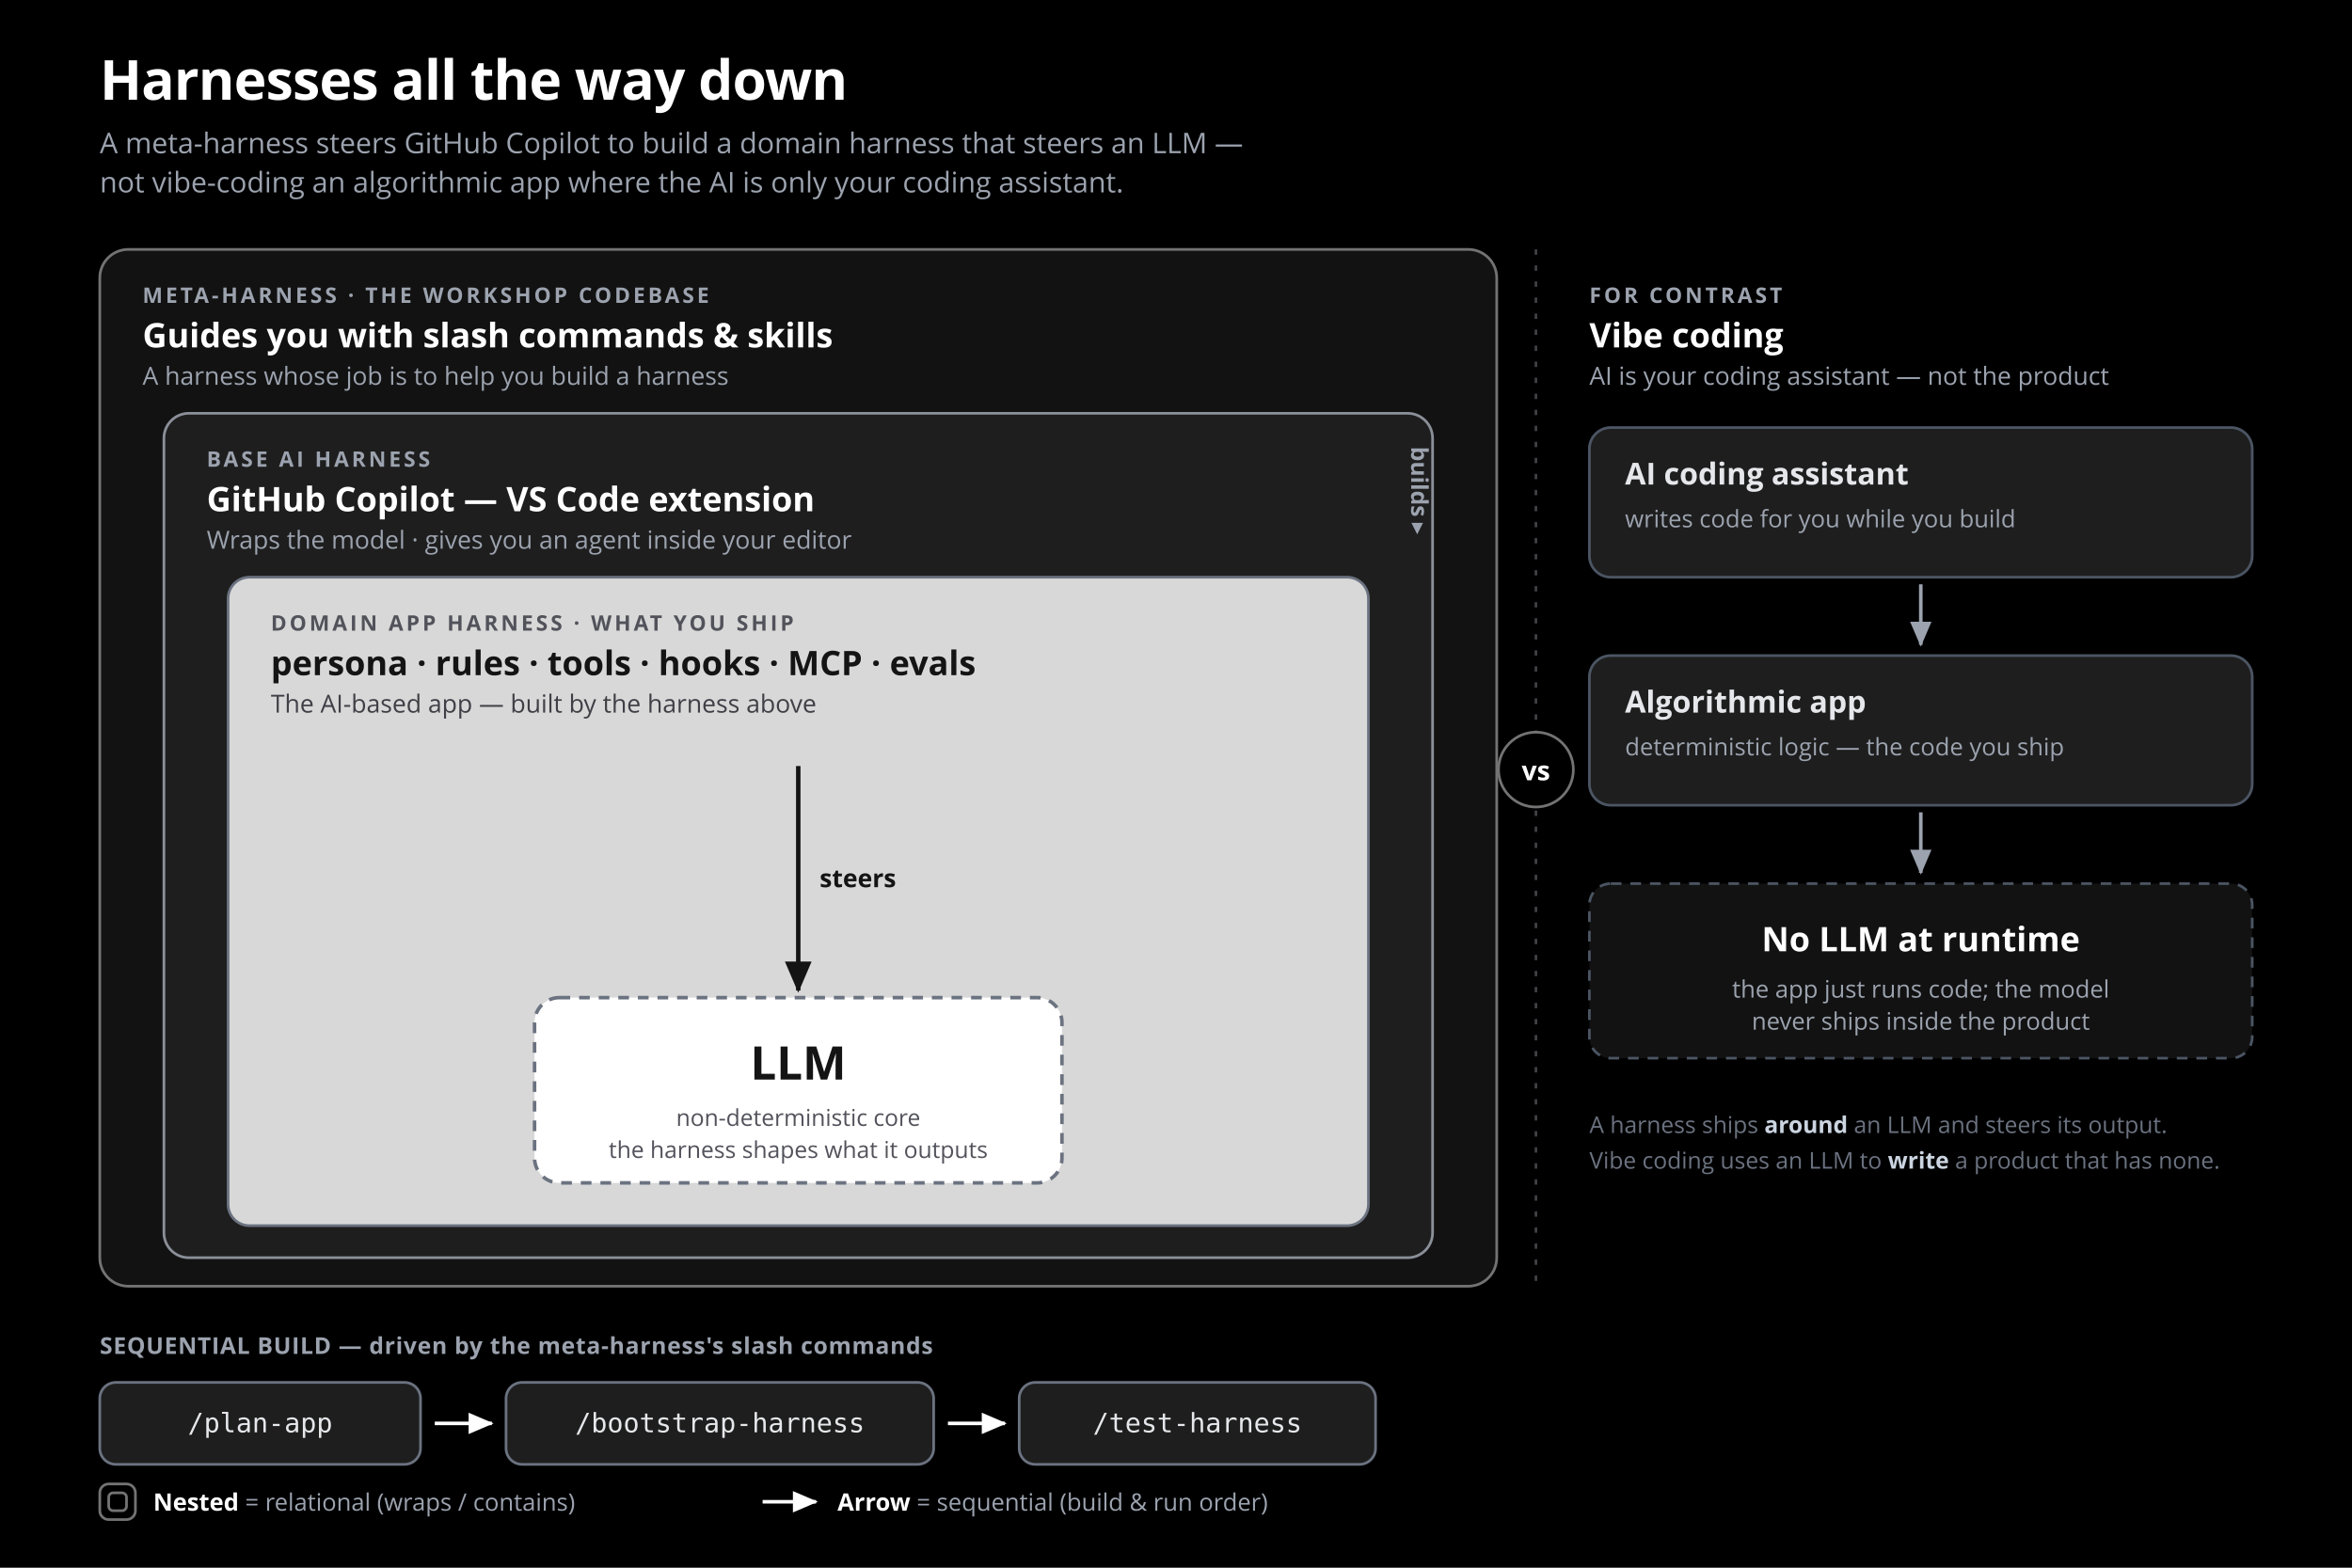
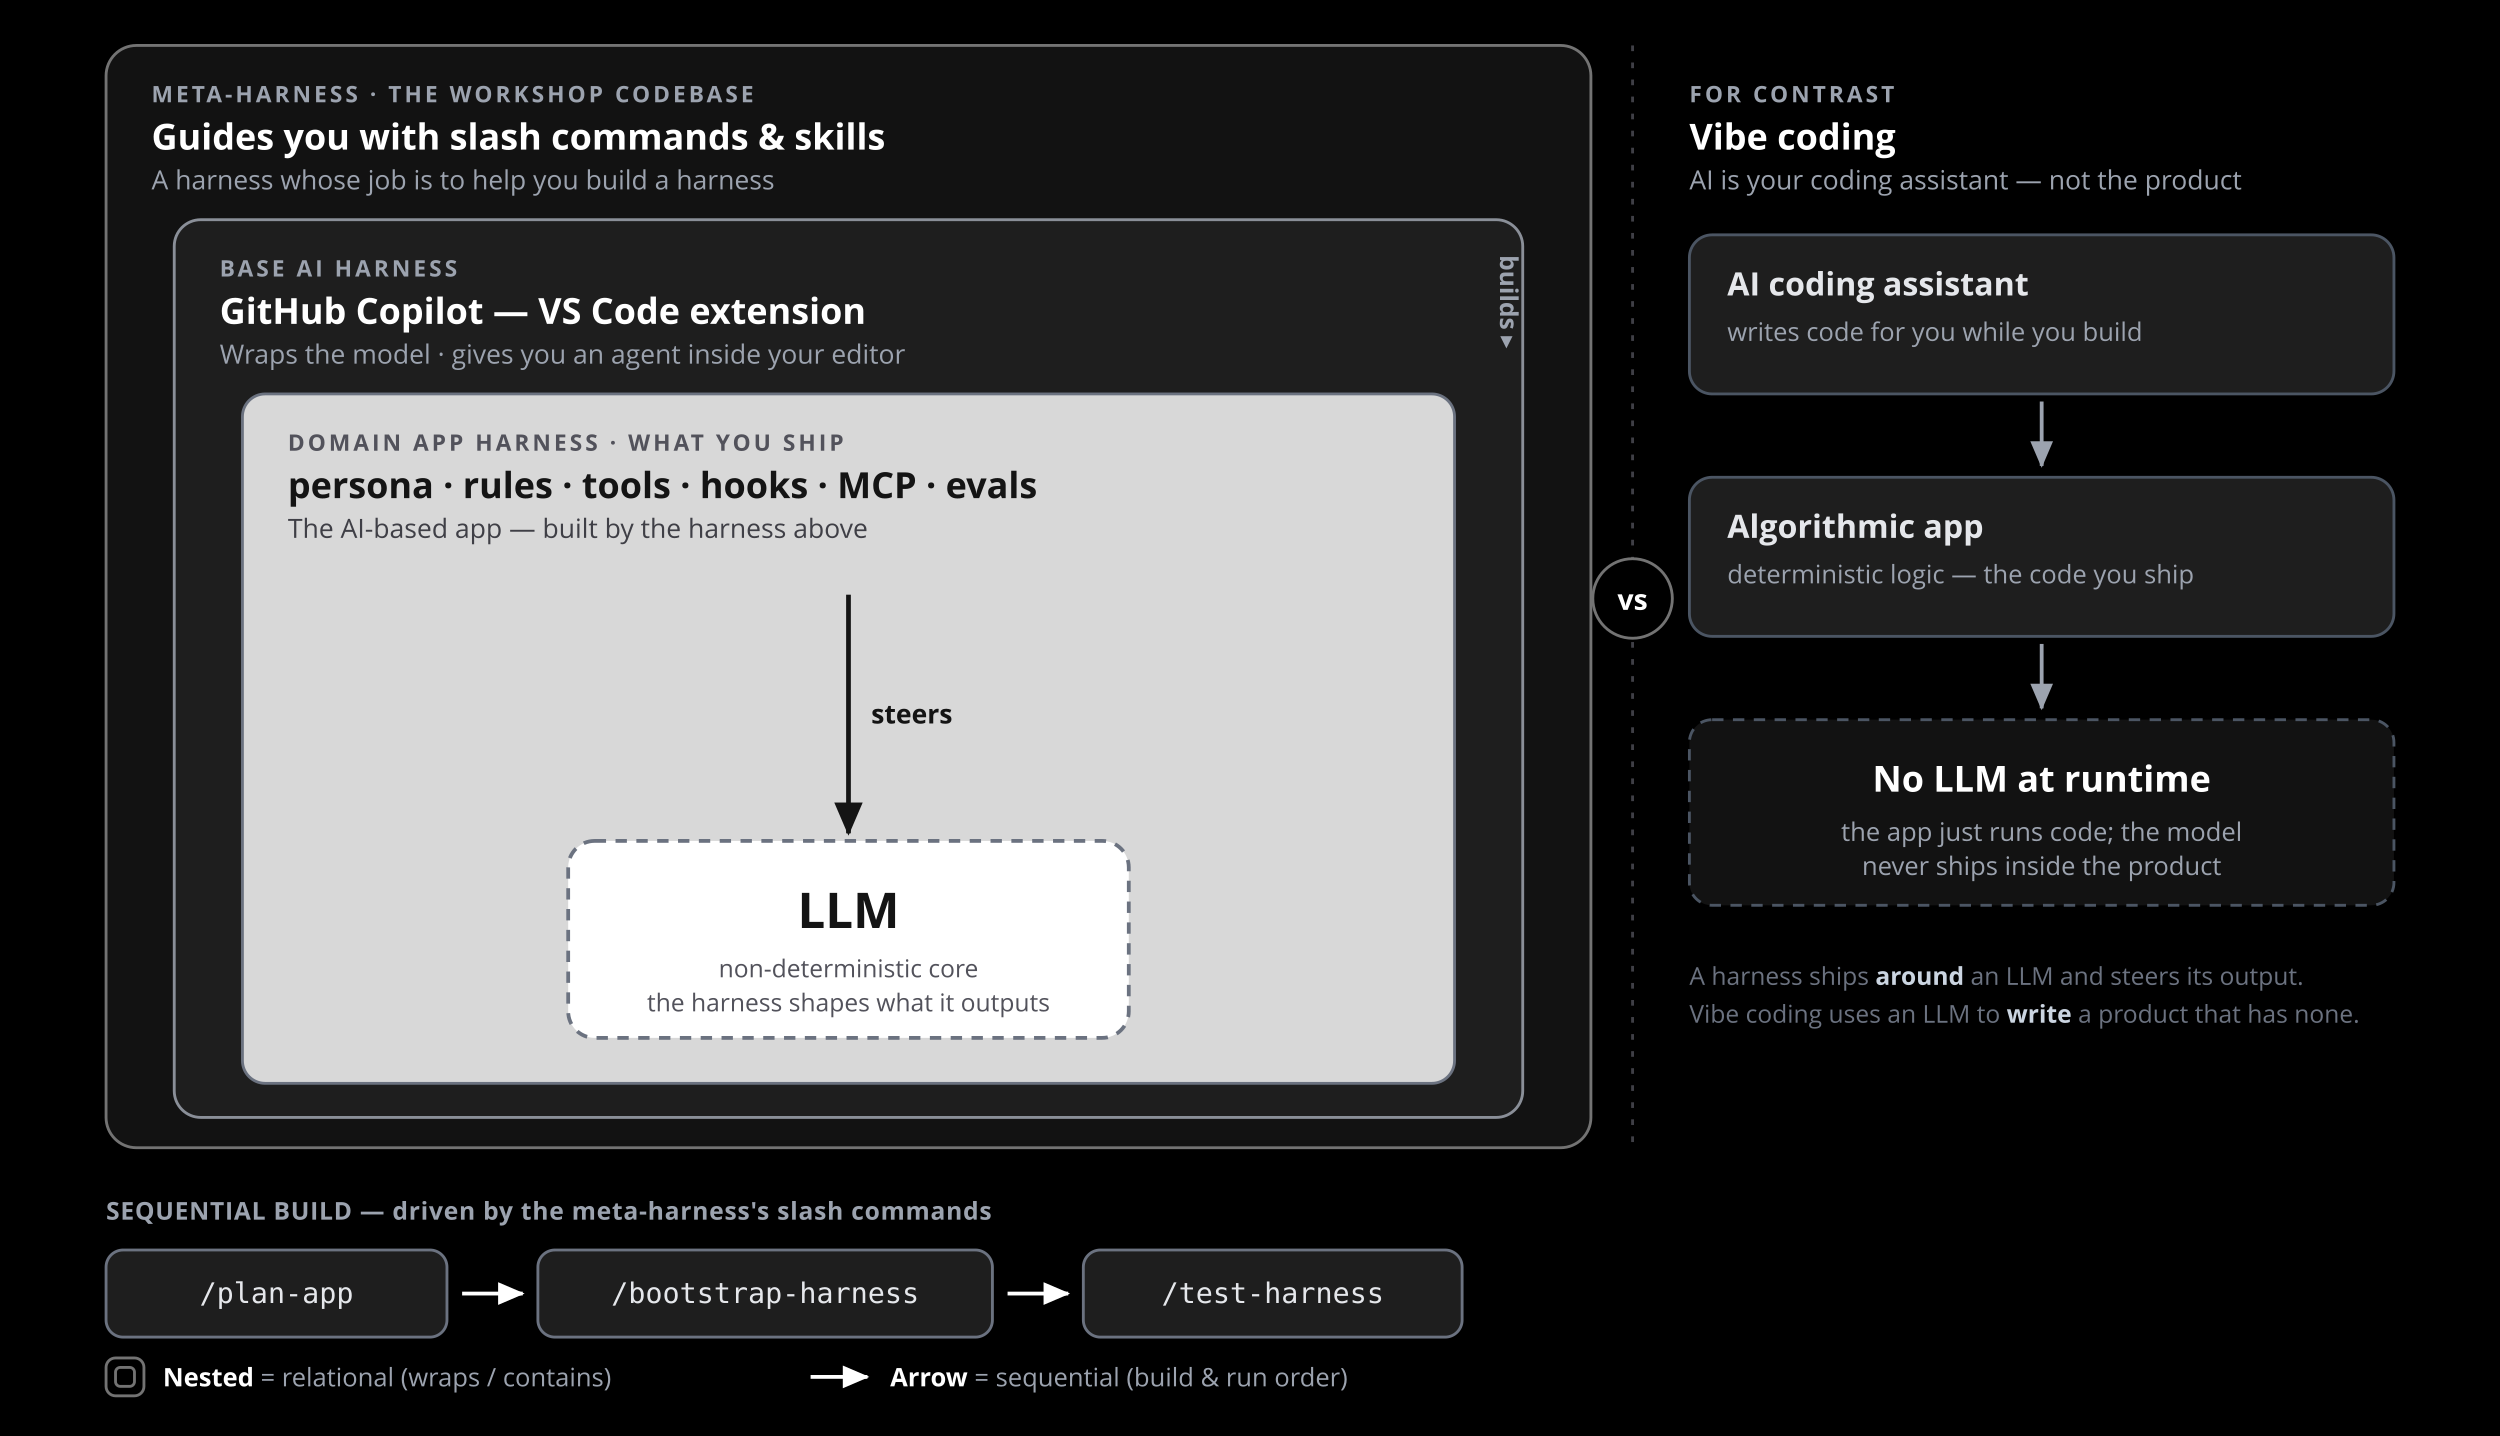
- <svg xmlns="http://www.w3.org/2000/svg" viewBox="0 0 1320 880" font-family="'Open Sans', system-ui, -apple-system, sans-serif">
+ <svg xmlns="http://www.w3.org/2000/svg" viewBox="0 116 1320 758" font-family="'Open Sans', system-ui, -apple-system, sans-serif">
  <defs>
    <marker id="arrowWhite" markerWidth="9" markerHeight="9" refX="6.5" refY="3" orient="auto" markerUnits="strokeWidth">
      <path d="M0,0 L7,3 L0,6 Z" fill="#ffffff" />
    </marker>
    <marker id="arrowDark" markerWidth="9" markerHeight="9" refX="6.5" refY="3" orient="auto" markerUnits="strokeWidth">
      <path d="M0,0 L7,3 L0,6 Z" fill="#141414" />
    </marker>
    <marker id="arrowGray" markerWidth="9" markerHeight="9" refX="6.5" refY="3" orient="auto" markerUnits="strokeWidth">
      <path d="M0,0 L7,3 L0,6 Z" fill="#9ca3af" />
    </marker>
  </defs>
  <rect x="0" y="0" width="1320" height="880" fill="#000000" />
-   <text x="56" y="56" fill="#ffffff" font-size="31" font-weight="700" letter-spacing="-0.4">Harnesses all the way down</text>
-   <text x="56" y="86" fill="#9ca3af" font-size="16">A meta-harness steers GitHub Copilot to build a domain harness that steers an LLM —</text>
-   <text x="56" y="108" fill="#9ca3af" font-size="16">not vibe-coding an algorithmic app where the AI is only your coding assistant.</text>
  <line x1="862" y1="140" x2="862" y2="724" stroke="#3f3f46" stroke-width="1.5" stroke-dasharray="3 6" />
  <circle cx="862" cy="432" r="21" fill="#000000" stroke="#737373" stroke-width="1.5" />
  <text x="862" y="438" fill="#ffffff" font-size="15" font-weight="700" text-anchor="middle">vs</text>
  <rect x="56" y="140" width="784" height="582" rx="16" fill="#121212" stroke="#737373" stroke-width="1.5" />
  <text x="80" y="170" fill="#9ca3af" font-size="12" font-weight="700" letter-spacing="1.6">META-HARNESS · THE WORKSHOP CODEBASE</text>
  <text x="80" y="195" fill="#ffffff" font-size="19" font-weight="700">Guides you with slash commands &amp; skills</text>
  <text x="80" y="216" fill="#9ca3af" font-size="14">A harness whose job is to help you build a harness</text>
  <rect x="92" y="232" width="712" height="474" rx="14" fill="#1e1e1e" stroke="#8a8f98" stroke-width="1.5" />
  <text x="116" y="262" fill="#9ca3af" font-size="12" font-weight="700" letter-spacing="1.6">BASE AI HARNESS</text>
  <text x="116" y="287" fill="#ffffff" font-size="19" font-weight="700">GitHub Copilot — VS Code extension</text>
  <text x="116" y="308" fill="#9ca3af" font-size="14">Wraps the model · gives you an agent inside your editor</text>
  <rect x="128" y="324" width="640" height="364" rx="12" fill="#d8d8d8" stroke="#6b7280" stroke-width="1.5" />
  <text x="152" y="354" fill="#52525b" font-size="12" font-weight="700" letter-spacing="1.6">DOMAIN APP HARNESS · WHAT YOU SHIP</text>
  <text x="152" y="379" fill="#141414" font-size="19" font-weight="700">persona · rules · tools · hooks · MCP · evals</text>
  <text x="152" y="400" fill="#3f3f46" font-size="14">The AI-based app — built by the harness above</text>
  <line x1="448" y1="430" x2="448" y2="556" stroke="#141414" stroke-width="2.5" marker-end="url(#arrowDark)" />
  <text x="460" y="498" fill="#141414" font-size="14" font-weight="700">steers</text>
  <rect x="300" y="560" width="296" height="104" rx="14" fill="#ffffff" stroke="#6b7280" stroke-width="2" stroke-dasharray="6 5" />
  <text x="448" y="606" fill="#141414" font-size="26" font-weight="700" text-anchor="middle">LLM</text>
  <text x="448" y="632" fill="#52525b" font-size="13" text-anchor="middle">non-deterministic core</text>
  <text x="448" y="650" fill="#52525b" font-size="13" text-anchor="middle">the harness shapes what it outputs</text>
  <text x="792" y="300" fill="#9ca3af" font-size="13" font-weight="700" text-anchor="end" transform="rotate(90 792 300)">builds ▸</text>
  <text x="56" y="760" fill="#9ca3af" font-size="13" font-weight="700" letter-spacing="0.4">SEQUENTIAL BUILD — driven by the meta-harness's slash commands</text>
  <g font-family="'SF Mono', ui-monospace, Menlo, monospace">
    <rect x="56" y="776" width="180" height="46" rx="9" fill="#1e1e1e" stroke="#6b7280" stroke-width="1.5" />
    <text x="146" y="804" fill="#e5e7eb" font-size="15" text-anchor="middle">/plan-app</text>
    <line x1="244" y1="799" x2="276" y2="799" stroke="#ffffff" stroke-width="2" marker-end="url(#arrowWhite)" />
    <rect x="284" y="776" width="240" height="46" rx="9" fill="#1e1e1e" stroke="#6b7280" stroke-width="1.5" />
    <text x="404" y="804" fill="#e5e7eb" font-size="15" text-anchor="middle">/bootstrap-harness</text>
    <line x1="532" y1="799" x2="564" y2="799" stroke="#ffffff" stroke-width="2" marker-end="url(#arrowWhite)" />
    <rect x="572" y="776" width="200" height="46" rx="9" fill="#1e1e1e" stroke="#6b7280" stroke-width="1.5" />
    <text x="672" y="804" fill="#e5e7eb" font-size="15" text-anchor="middle">/test-harness</text>
  </g>
  <text x="892" y="170" fill="#9ca3af" font-size="12" font-weight="700" letter-spacing="1.6">FOR CONTRAST</text>
  <text x="892" y="195" fill="#ffffff" font-size="19" font-weight="700">Vibe coding</text>
  <text x="892" y="216" fill="#9ca3af" font-size="14">AI is your coding assistant — not the product</text>
  <rect x="892" y="240" width="372" height="84" rx="12" fill="#1e1e1e" stroke="#4b5563" stroke-width="1.5" />
  <text x="912" y="272" fill="#e5e7eb" font-size="17" font-weight="700">AI coding assistant</text>
  <text x="912" y="296" fill="#9ca3af" font-size="13.5">writes code for you while you build</text>
  <line x1="1078" y1="328" x2="1078" y2="362" stroke="#9ca3af" stroke-width="2" marker-end="url(#arrowGray)" />
  <rect x="892" y="368" width="372" height="84" rx="12" fill="#1e1e1e" stroke="#4b5563" stroke-width="1.5" />
  <text x="912" y="400" fill="#e5e7eb" font-size="17" font-weight="700">Algorithmic app</text>
  <text x="912" y="424" fill="#9ca3af" font-size="13.5">deterministic logic — the code you ship</text>
  <line x1="1078" y1="456" x2="1078" y2="490" stroke="#9ca3af" stroke-width="2" marker-end="url(#arrowGray)" />
  <rect x="892" y="496" width="372" height="98" rx="12" fill="#121212" stroke="#4b5563" stroke-width="1.5" stroke-dasharray="6 5" />
  <text x="1078" y="534" fill="#ffffff" font-size="19" font-weight="700" text-anchor="middle">No LLM at runtime</text>
  <text x="1078" y="560" fill="#9ca3af" font-size="13.5" text-anchor="middle">the app just runs code; the model</text>
  <text x="1078" y="578" fill="#9ca3af" font-size="13.5" text-anchor="middle">never ships inside the product</text>
  <text x="892" y="636" fill="#6b7280" font-size="13">A harness ships <tspan fill="#cbd5e1" font-weight="700">around</tspan> an LLM and steers its output.</text>
  <text x="892" y="656" fill="#6b7280" font-size="13">Vibe coding uses an LLM to <tspan fill="#cbd5e1" font-weight="700">write</tspan> a product that has none.</text>
  <g transform="translate(56 846)">
    <rect x="0" y="-13" width="20" height="20" rx="5" fill="none" stroke="#737373" stroke-width="1.5" />
    <rect x="5" y="-8" width="10" height="10" rx="2.5" fill="none" stroke="#737373" stroke-width="1.5" />
    <text x="30" y="2" fill="#9ca3af" font-size="13.5">
      <tspan fill="#ffffff" font-weight="700">Nested</tspan> = relational (wraps / contains)</text>
    <line x1="372" y1="-3" x2="402" y2="-3" stroke="#ffffff" stroke-width="2" marker-end="url(#arrowWhite)" />
    <text x="414" y="2" fill="#9ca3af" font-size="13.5">
      <tspan fill="#ffffff" font-weight="700">Arrow</tspan> = sequential (build &amp; run order)</text>
  </g>
</svg>
